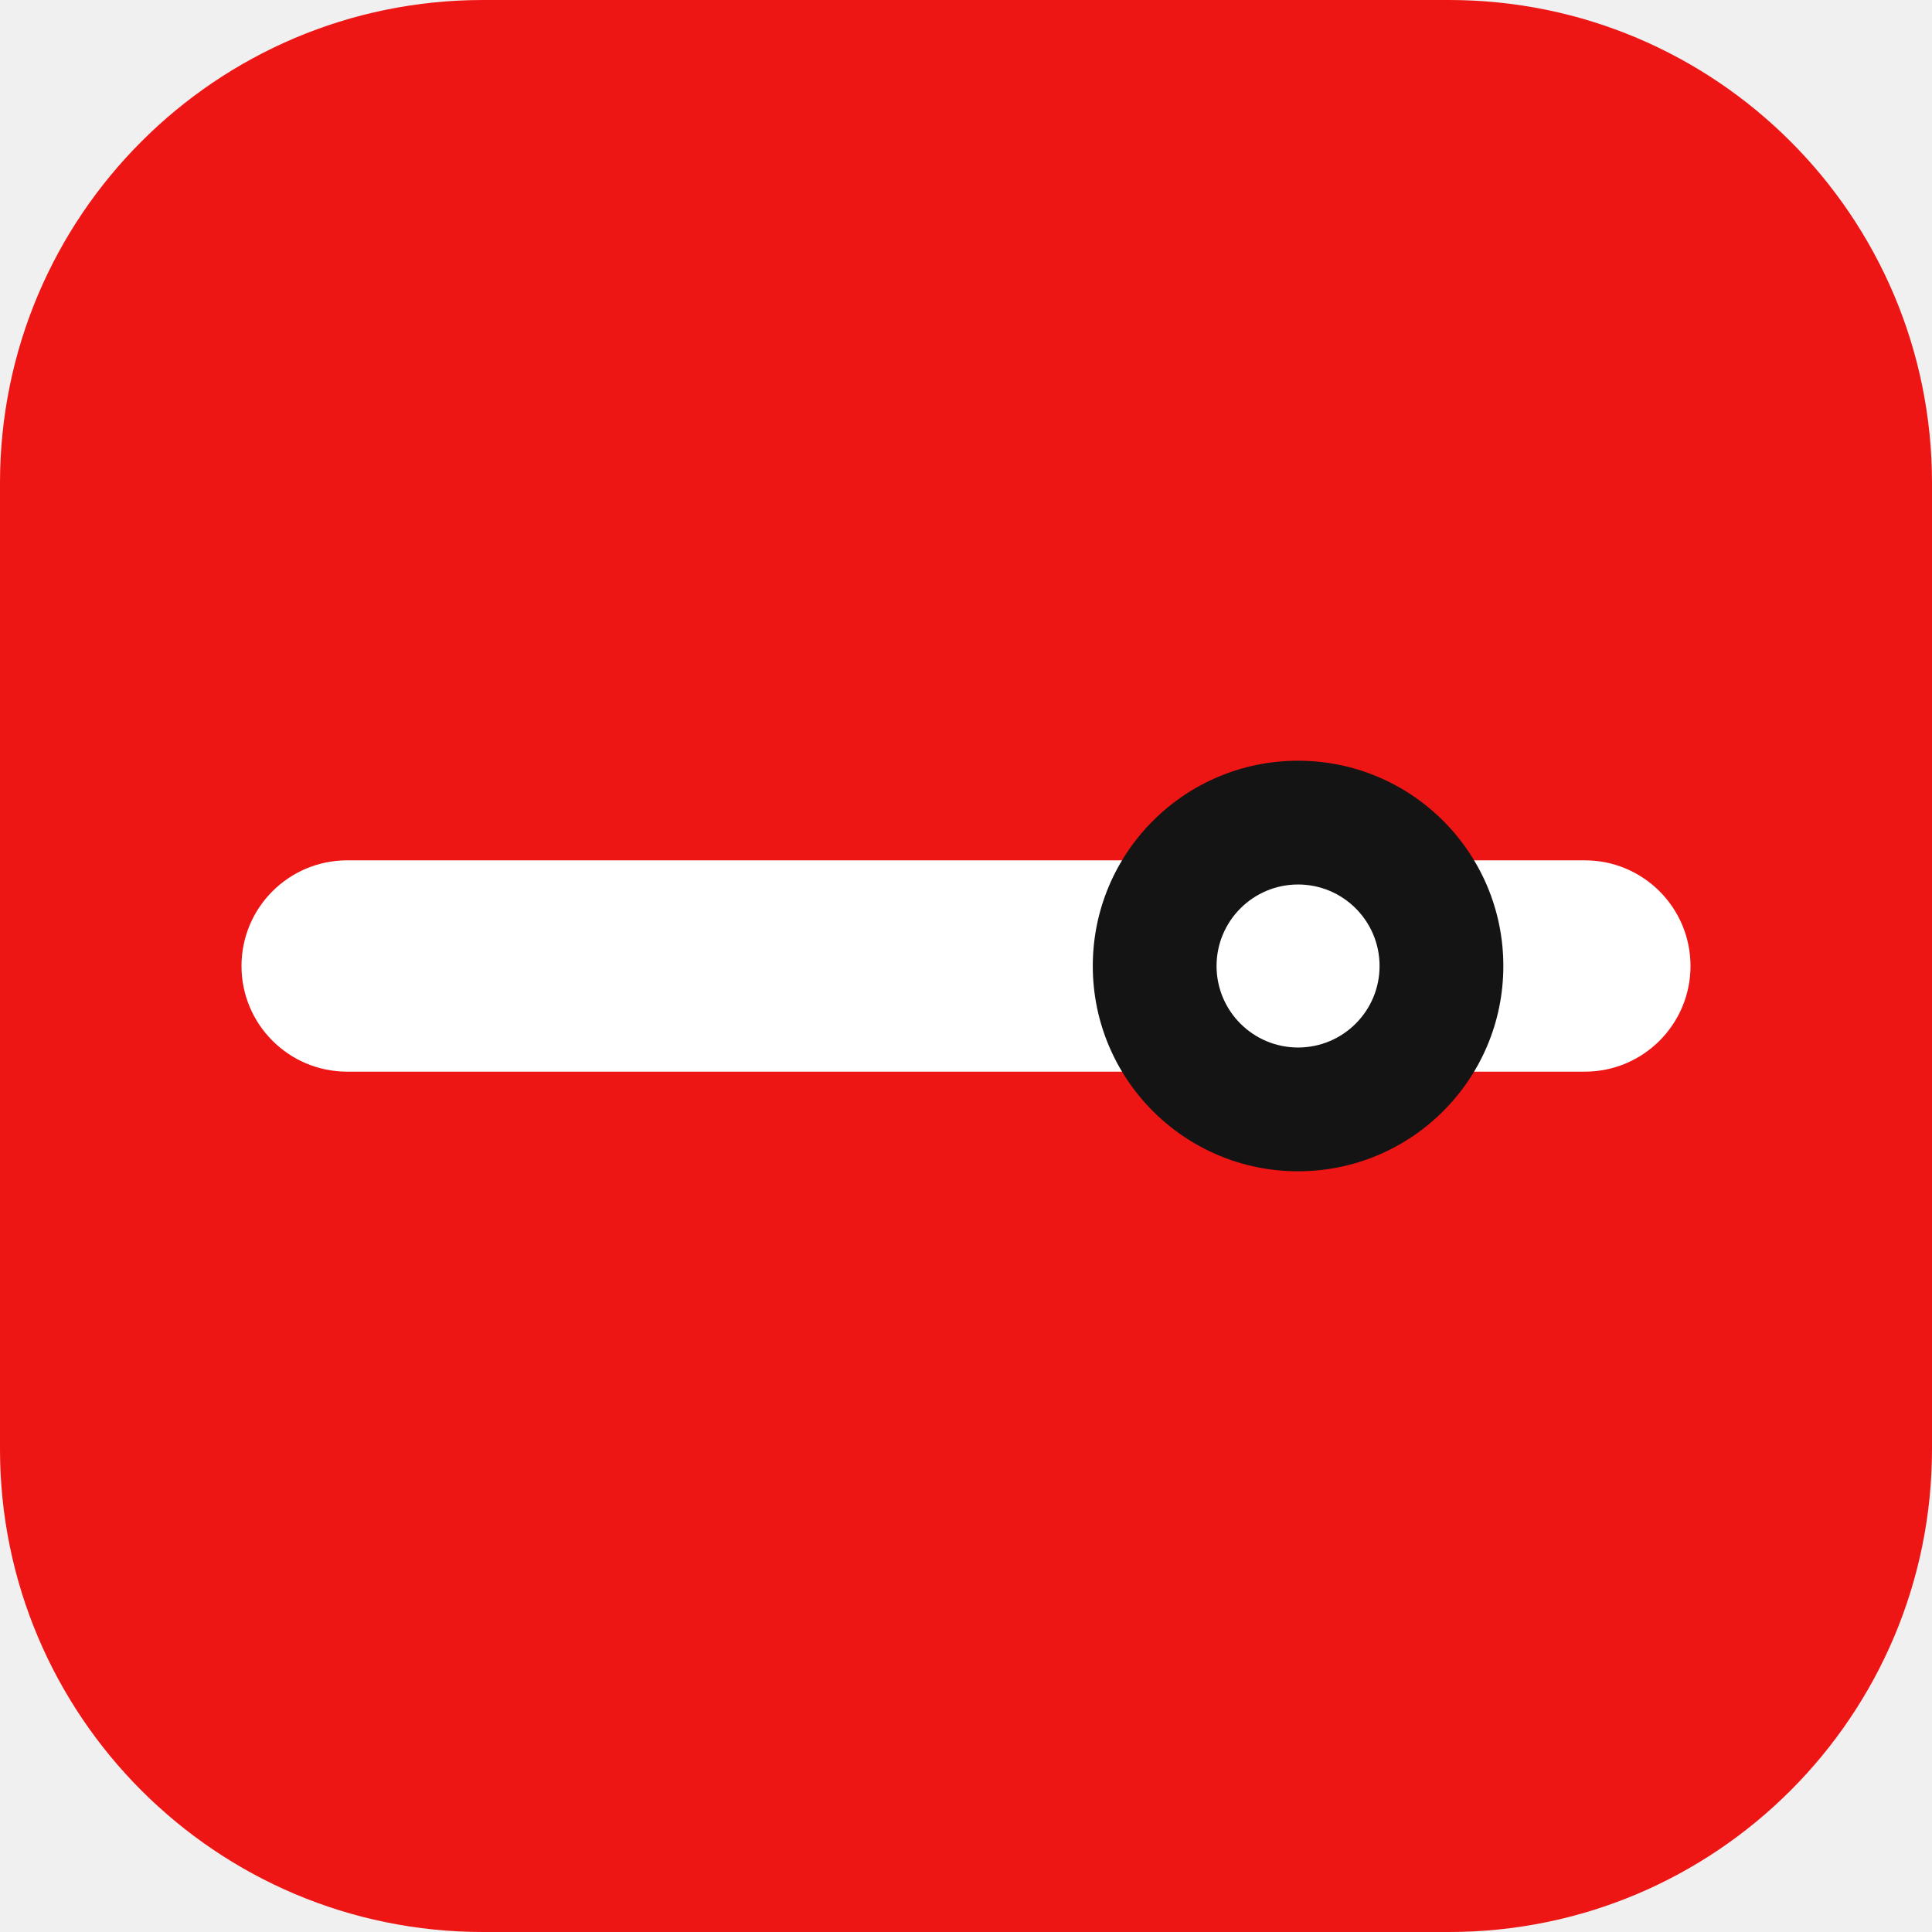
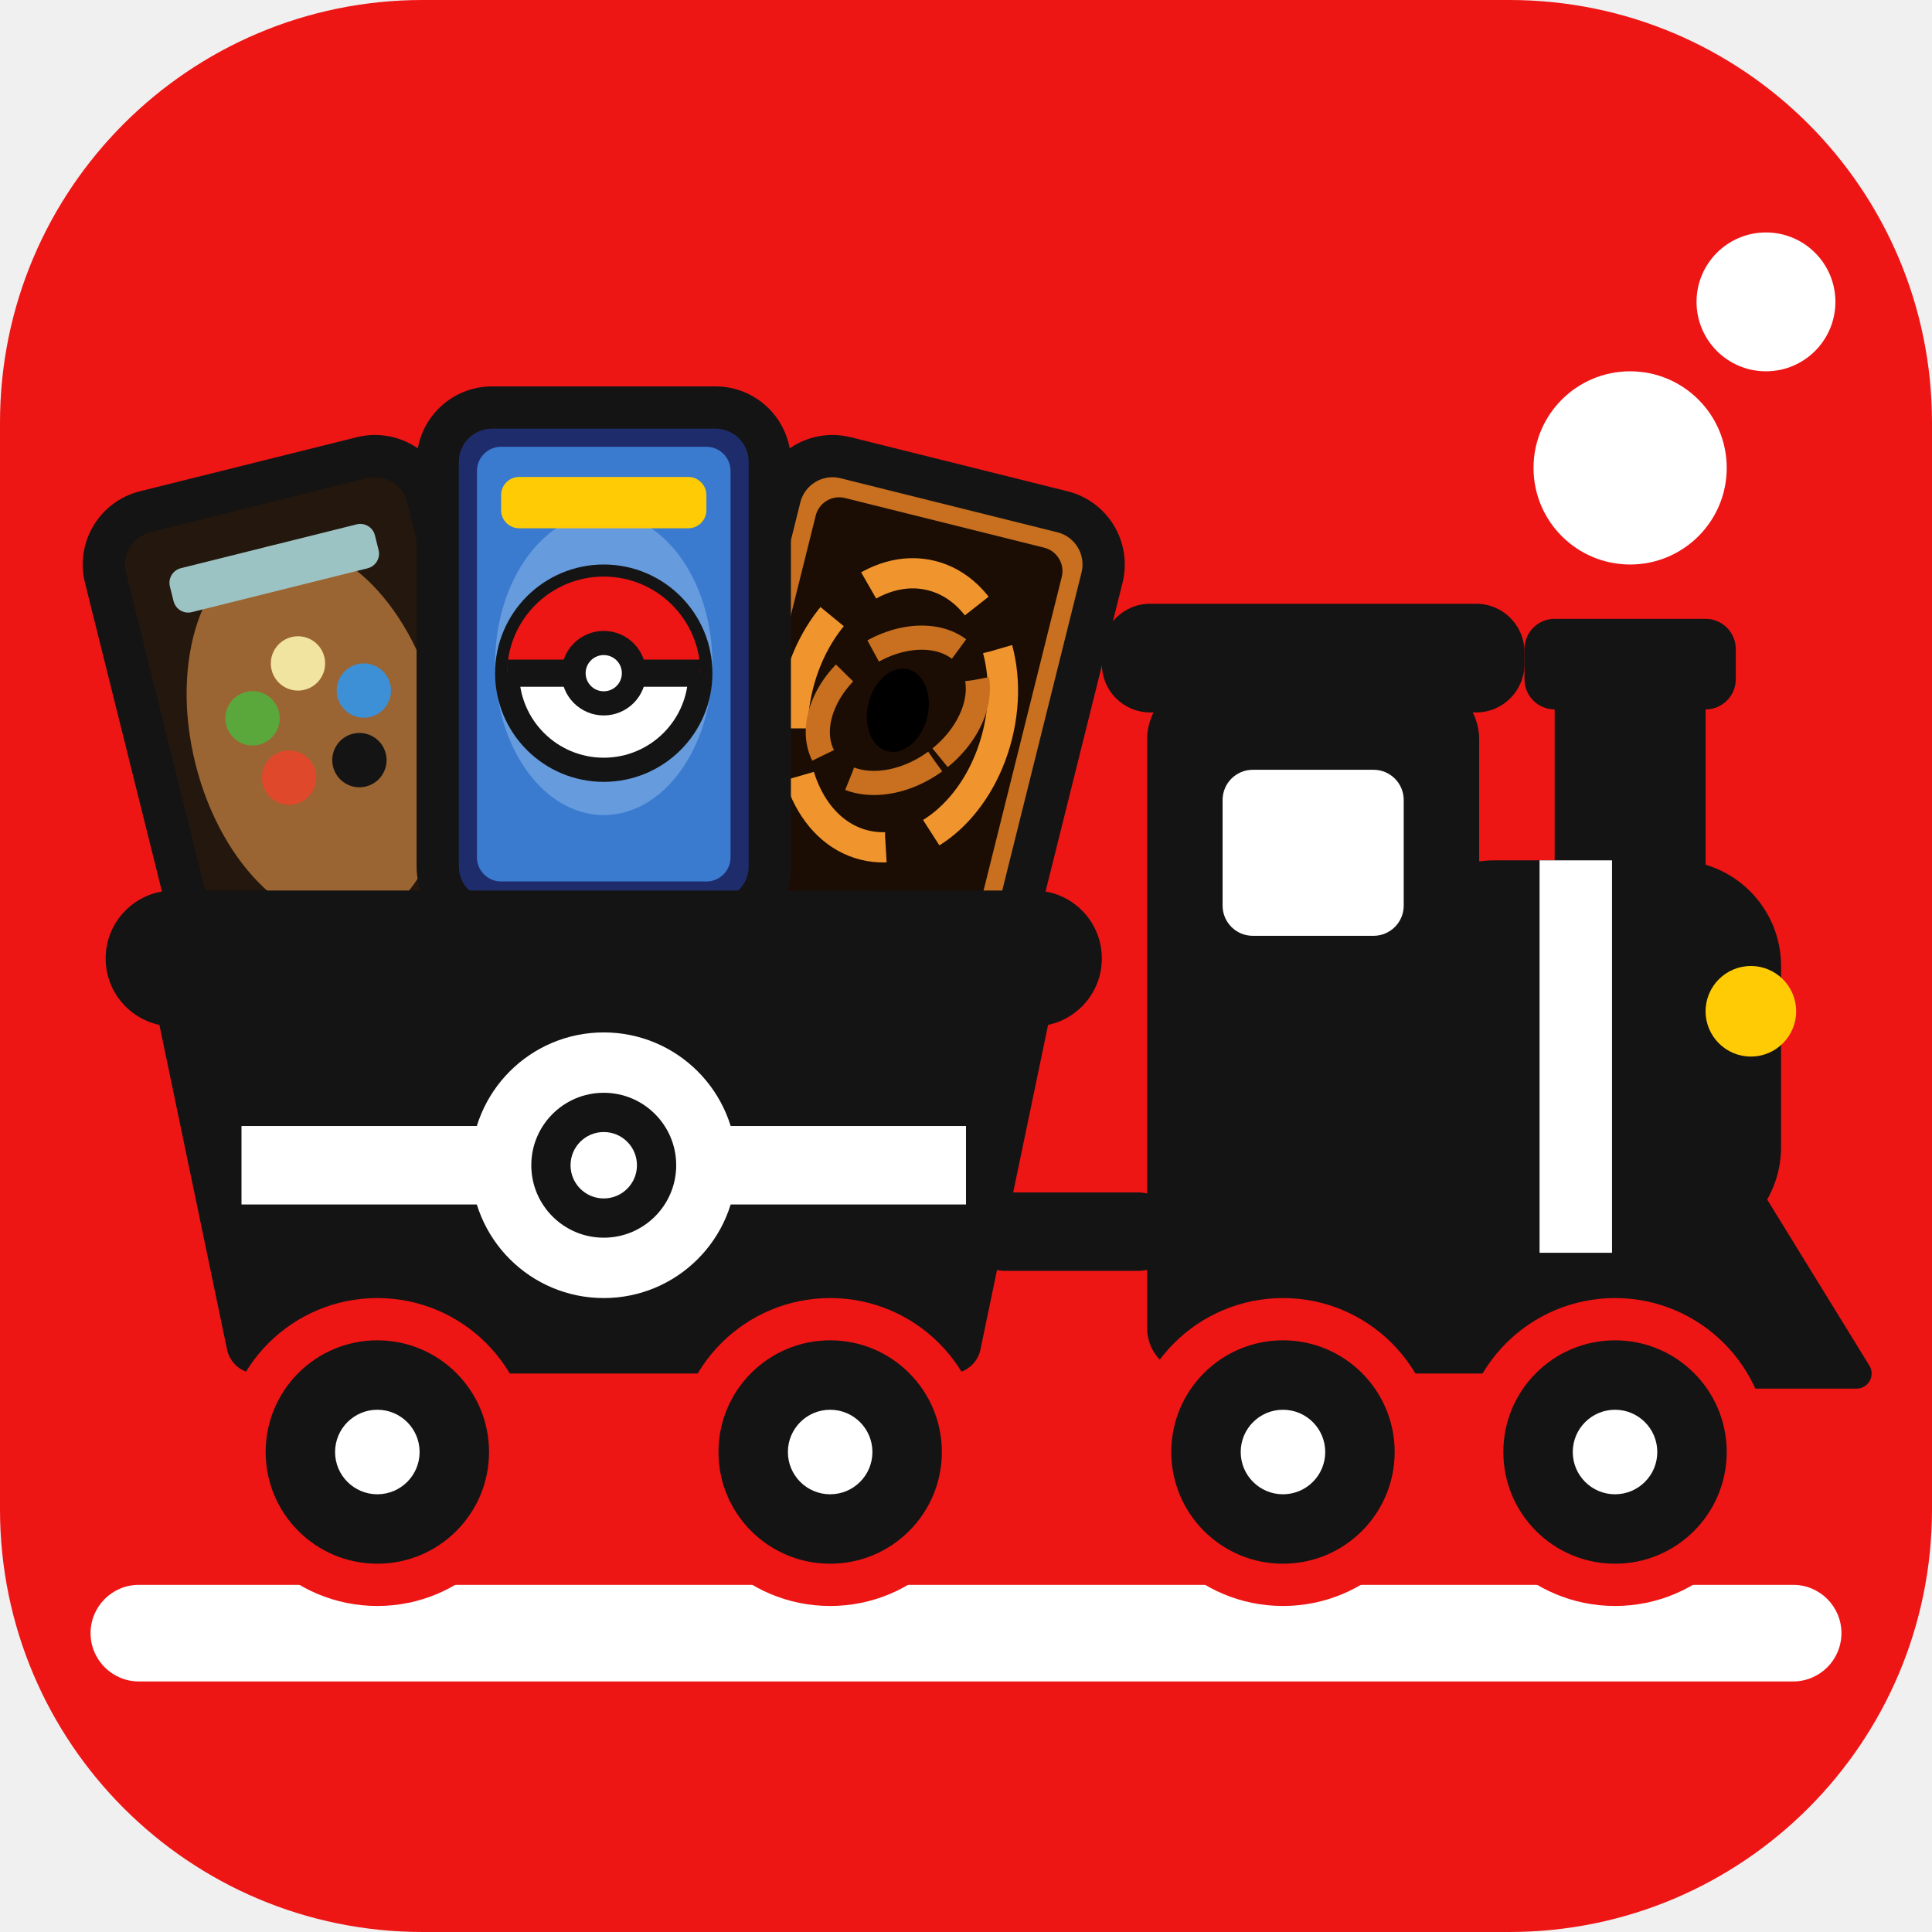
- <svg xmlns="http://www.w3.org/2000/svg" viewBox="0 0 32 32">
-   <rect width="32" height="32" rx="8" fill="#ee1515" />
-   <rect x="4" y="14.25" width="24" height="3.5" rx="1.75" fill="#fff" />
-   <circle cx="21.5" cy="16" r="3.4" fill="#141414" />
-   <circle cx="21.5" cy="16" r="1.35" fill="#fff" />
+ <svg xmlns="http://www.w3.org/2000/svg" viewBox="0 0 64 64">
+   <rect width="64" height="64" rx="14" fill="#ee1515" />
+   <g transform="translate(0 -2.5)">
+     <circle cx="54" cy="18" r="3.2" fill="#fff" />
+     <circle cx="58.5" cy="12.5" r="2.3" fill="#fff" />
+     <g transform="rotate(-14 10.5 27) translate(-2 -1.2)">
+       <rect x="7" y="19.5" width="11" height="16.5" rx="1.8" fill="#24170d" stroke="#141414" stroke-width="1.4" />
+       <ellipse cx="12.5" cy="28" rx="4.1" ry="6.4" fill="#9a6532" />
+       <rect x="9" y="21.6" width="7" height="1.5" rx="0.5" fill="#9cc3c4" />
+       <circle cx="12.5" cy="25.6" r="0.9" fill="#f1e3a0" />
+       <circle cx="14.4" cy="27" r="0.9" fill="#3d8fd6" />
+       <circle cx="13.7" cy="29.2" r="0.9" fill="#141414" />
+       <circle cx="11.3" cy="29.2" r="0.9" fill="#e0482c" />
+       <circle cx="10.6" cy="27" r="0.9" fill="#5aa83c" />
+     </g>
+     <g transform="rotate(14 29.5 27) translate(2 -1.2)">
+       <rect x="22" y="19.5" width="11" height="16.5" rx="1.8" fill="#c8701f" stroke="#141414" stroke-width="1.4" />
+       <rect x="23.3" y="20.8" width="8.4" height="13.9" rx="0.8" fill="#1c0d04" />
+       <ellipse cx="27.5" cy="27.2" rx="3.4" ry="4.6" fill="none" stroke="#f0952e" stroke-width="1" stroke-dasharray="4 1.6" />
+       <ellipse cx="27.5" cy="27.2" rx="2.1" ry="2.9" fill="none" stroke="#c8701f" stroke-width="0.8" stroke-dasharray="3 1.2" transform="rotate(40 27.5 27.2)" />
+       <ellipse cx="27.5" cy="27.2" rx="1" ry="1.4" fill="#000" />
+     </g>
+     <rect x="14.5" y="16" width="11" height="17" rx="1.8" fill="#1f2c6b" stroke="#141414" stroke-width="1.4" />
+     <rect x="15.8" y="17.3" width="8.4" height="14.4" rx="0.8" fill="#3a7bd0" />
+     <ellipse cx="20" cy="24.5" rx="3.6" ry="5" fill="#9cc4ef" opacity="0.45" />
+     <rect x="16.6" y="18.3" width="6.8" height="1.7" rx="0.6" fill="#ffcb05" />
+     <circle cx="20" cy="24.8" r="3.2" fill="#fff" stroke="#141414" stroke-width="0.8" />
+     <path d="M16.8 24.8 A3.2 3.2 0 0 1 23.2 24.8 Z" fill="#ee1515" />
+     <path d="M16.8 24.8 H23.2" stroke="#141414" stroke-width="0.9" />
+     <circle cx="20" cy="24.8" r="1" fill="#fff" stroke="#141414" stroke-width="0.8" />
+     <path d="M6 35 H34 L31.5 47 H8.5 Z" fill="#141414" stroke="#141414" stroke-width="2" stroke-linejoin="round" />
+     <rect x="3.5" y="32" width="33" height="4.5" rx="2.25" fill="#141414" />
+     <rect x="8" y="39.8" width="24" height="2.6" fill="#fff" />
+     <circle cx="20" cy="41.1" r="3.4" fill="#141414" stroke="#fff" stroke-width="2" />
+     <circle cx="20" cy="41.1" r="1.1" fill="#fff" />
+     <rect x="32" y="42" width="7" height="2.6" rx="1.3" fill="#141414" />
+     <g fill="#141414">
+       <rect x="50.5" y="23" width="7" height="3" rx="1" />
+       <rect x="51.5" y="25" width="5" height="9" rx="1" />
+       <rect x="46" y="31" width="13" height="13" rx="3.5" />
+       <rect x="38" y="25" width="11" height="20" rx="2" />
+       <rect x="36.5" y="22.5" width="14" height="3.6" rx="1.6" />
+       <rect x="38" y="42" width="21" height="6" rx="1.5" />
+       <path d="M57.5 41.5 L61.5 48 H56 Z" stroke="#141414" stroke-width="1" stroke-linejoin="round" />
+     </g>
+     <rect x="40.5" y="28" width="6" height="5.5" rx="1" fill="#fff" />
+     <rect x="51" y="31" width="2.4" height="13" fill="#fff" />
+     <circle cx="58" cy="36" r="1.5" fill="#ffcb05" />
+     <rect x="3" y="55" width="58" height="3.2" rx="1.6" fill="#fff" />
+     <g fill="#141414" stroke="#ee1515" stroke-width="1.4">
+       <circle cx="12.5" cy="50.6" r="4.4" />
+       <circle cx="27.5" cy="50.6" r="4.4" />
+       <circle cx="42.5" cy="50.6" r="4.4" />
+       <circle cx="53.5" cy="50.6" r="4.4" />
+     </g>
+     <g fill="#fff">
+       <circle cx="12.5" cy="50.6" r="1.4" />
+       <circle cx="27.5" cy="50.6" r="1.4" />
+       <circle cx="42.5" cy="50.6" r="1.4" />
+       <circle cx="53.5" cy="50.6" r="1.4" />
+     </g>
+   </g>
</svg>
